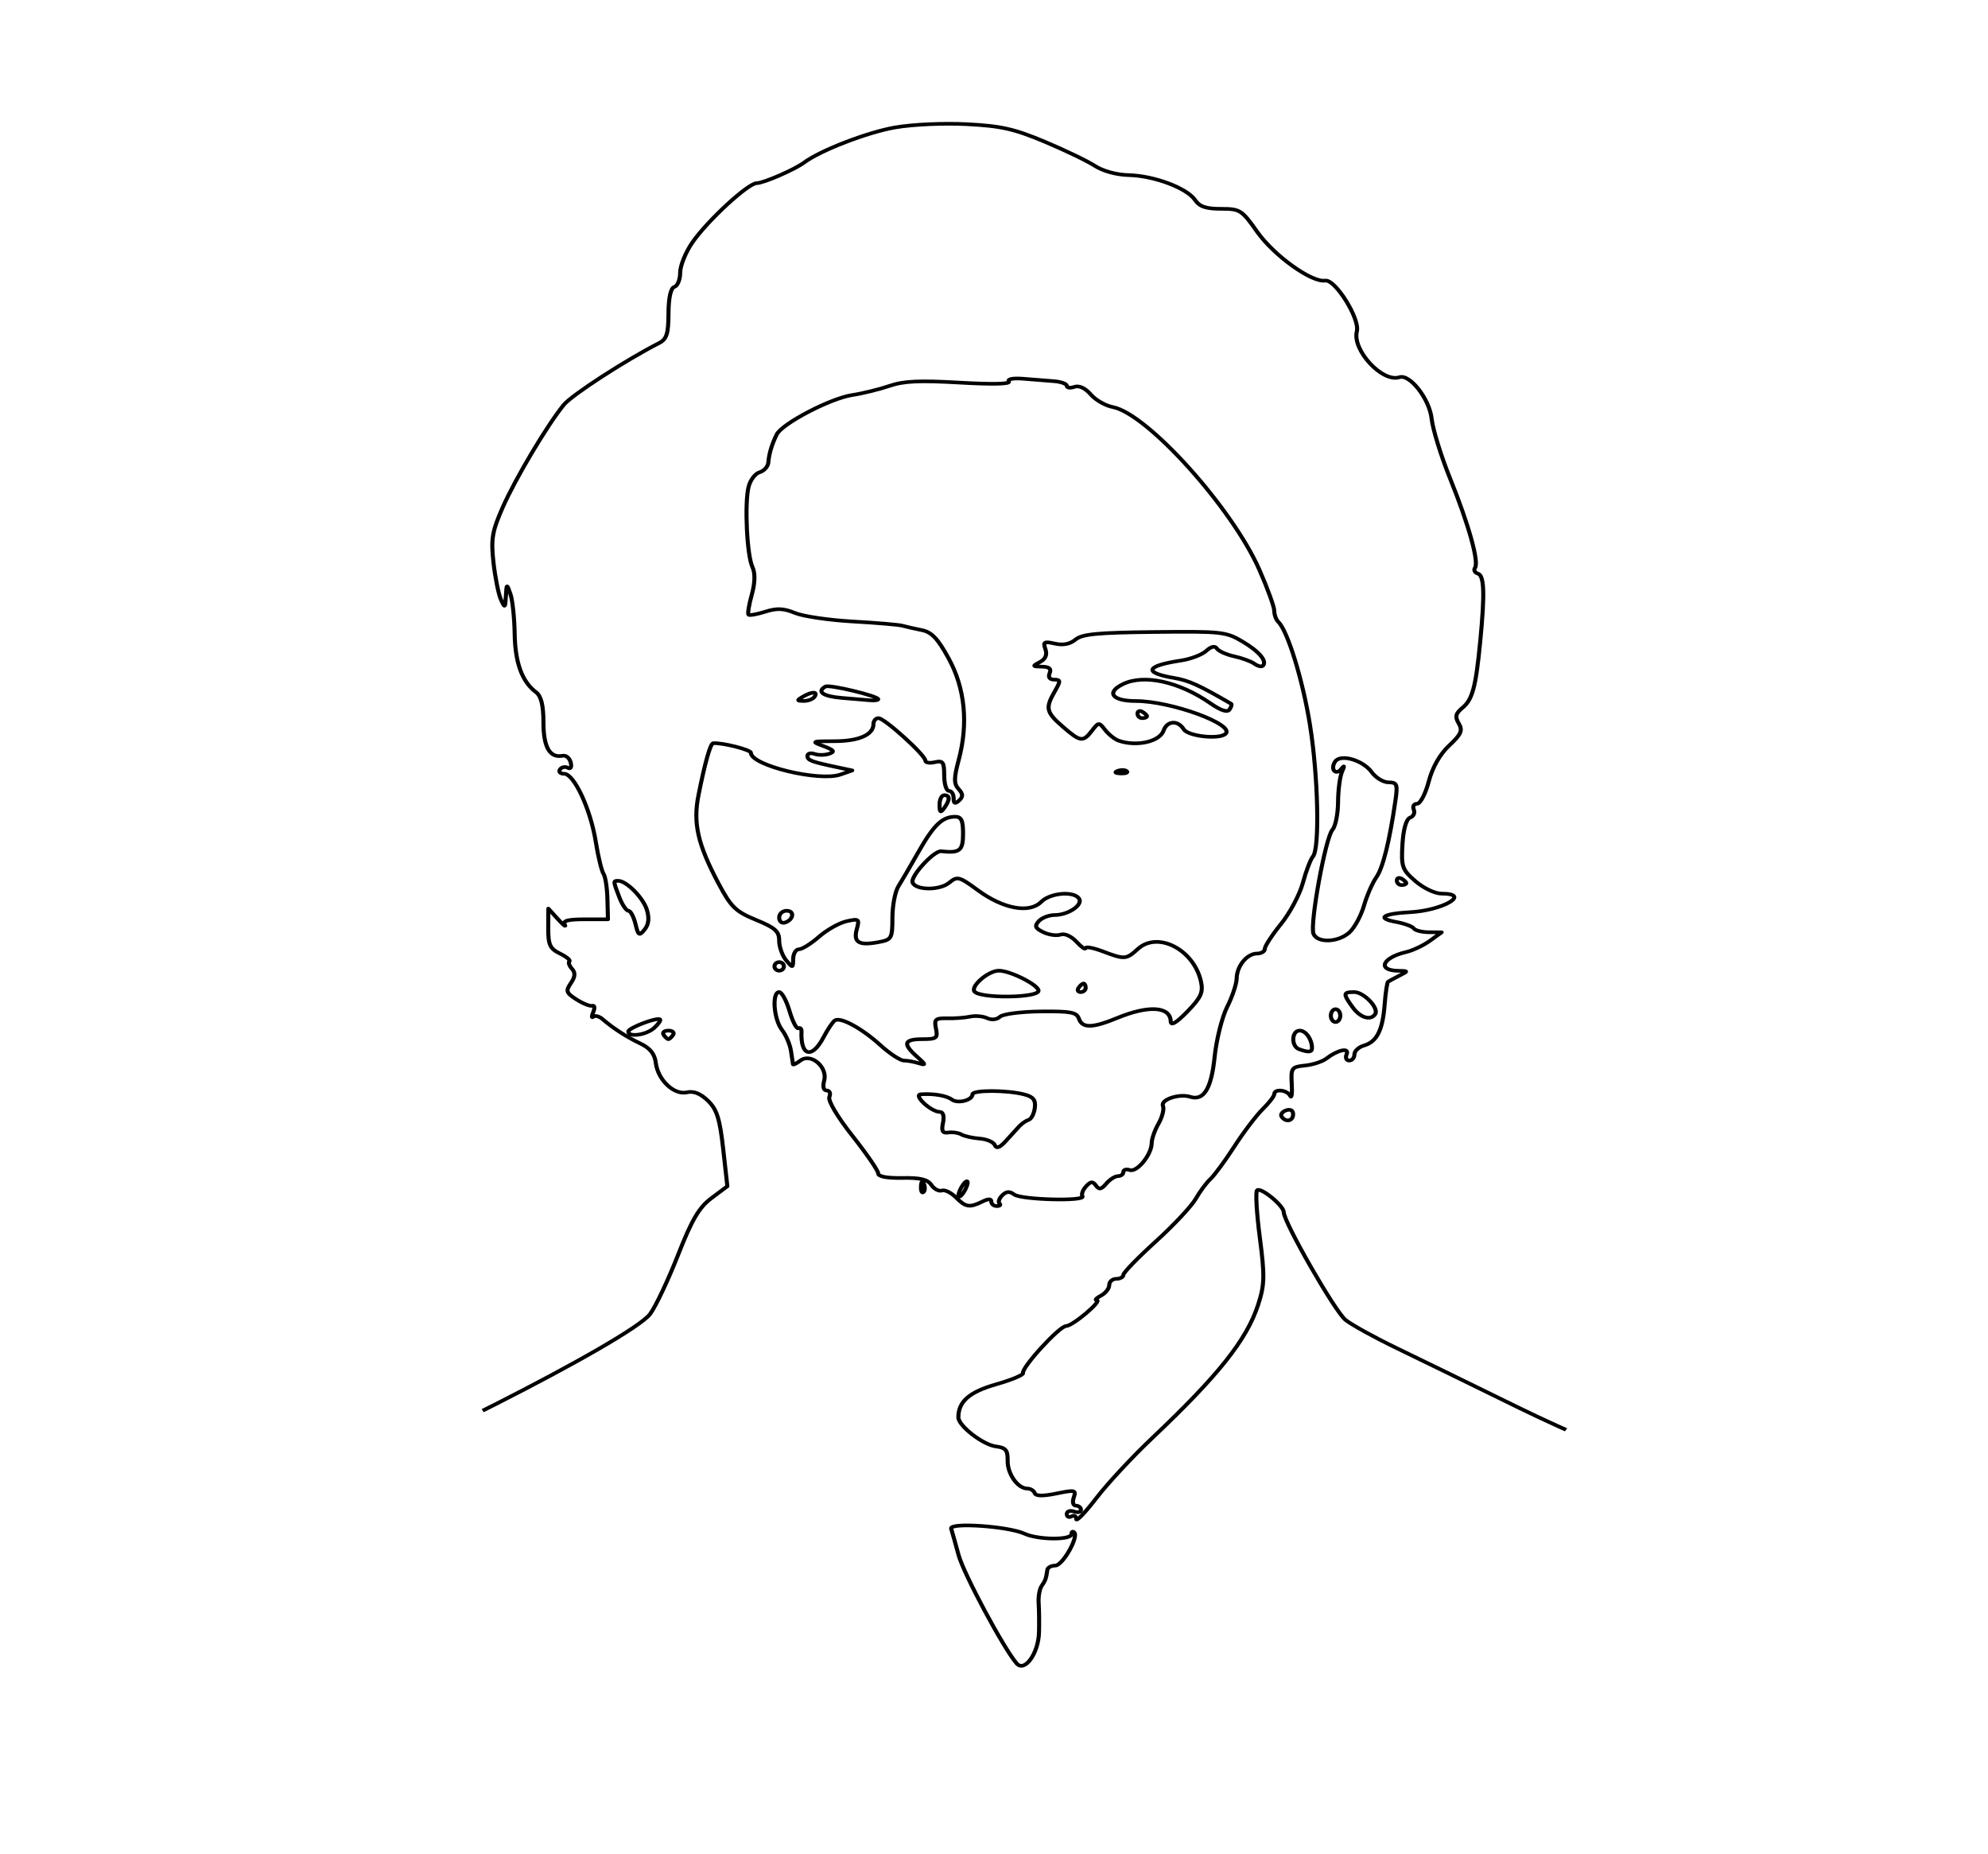
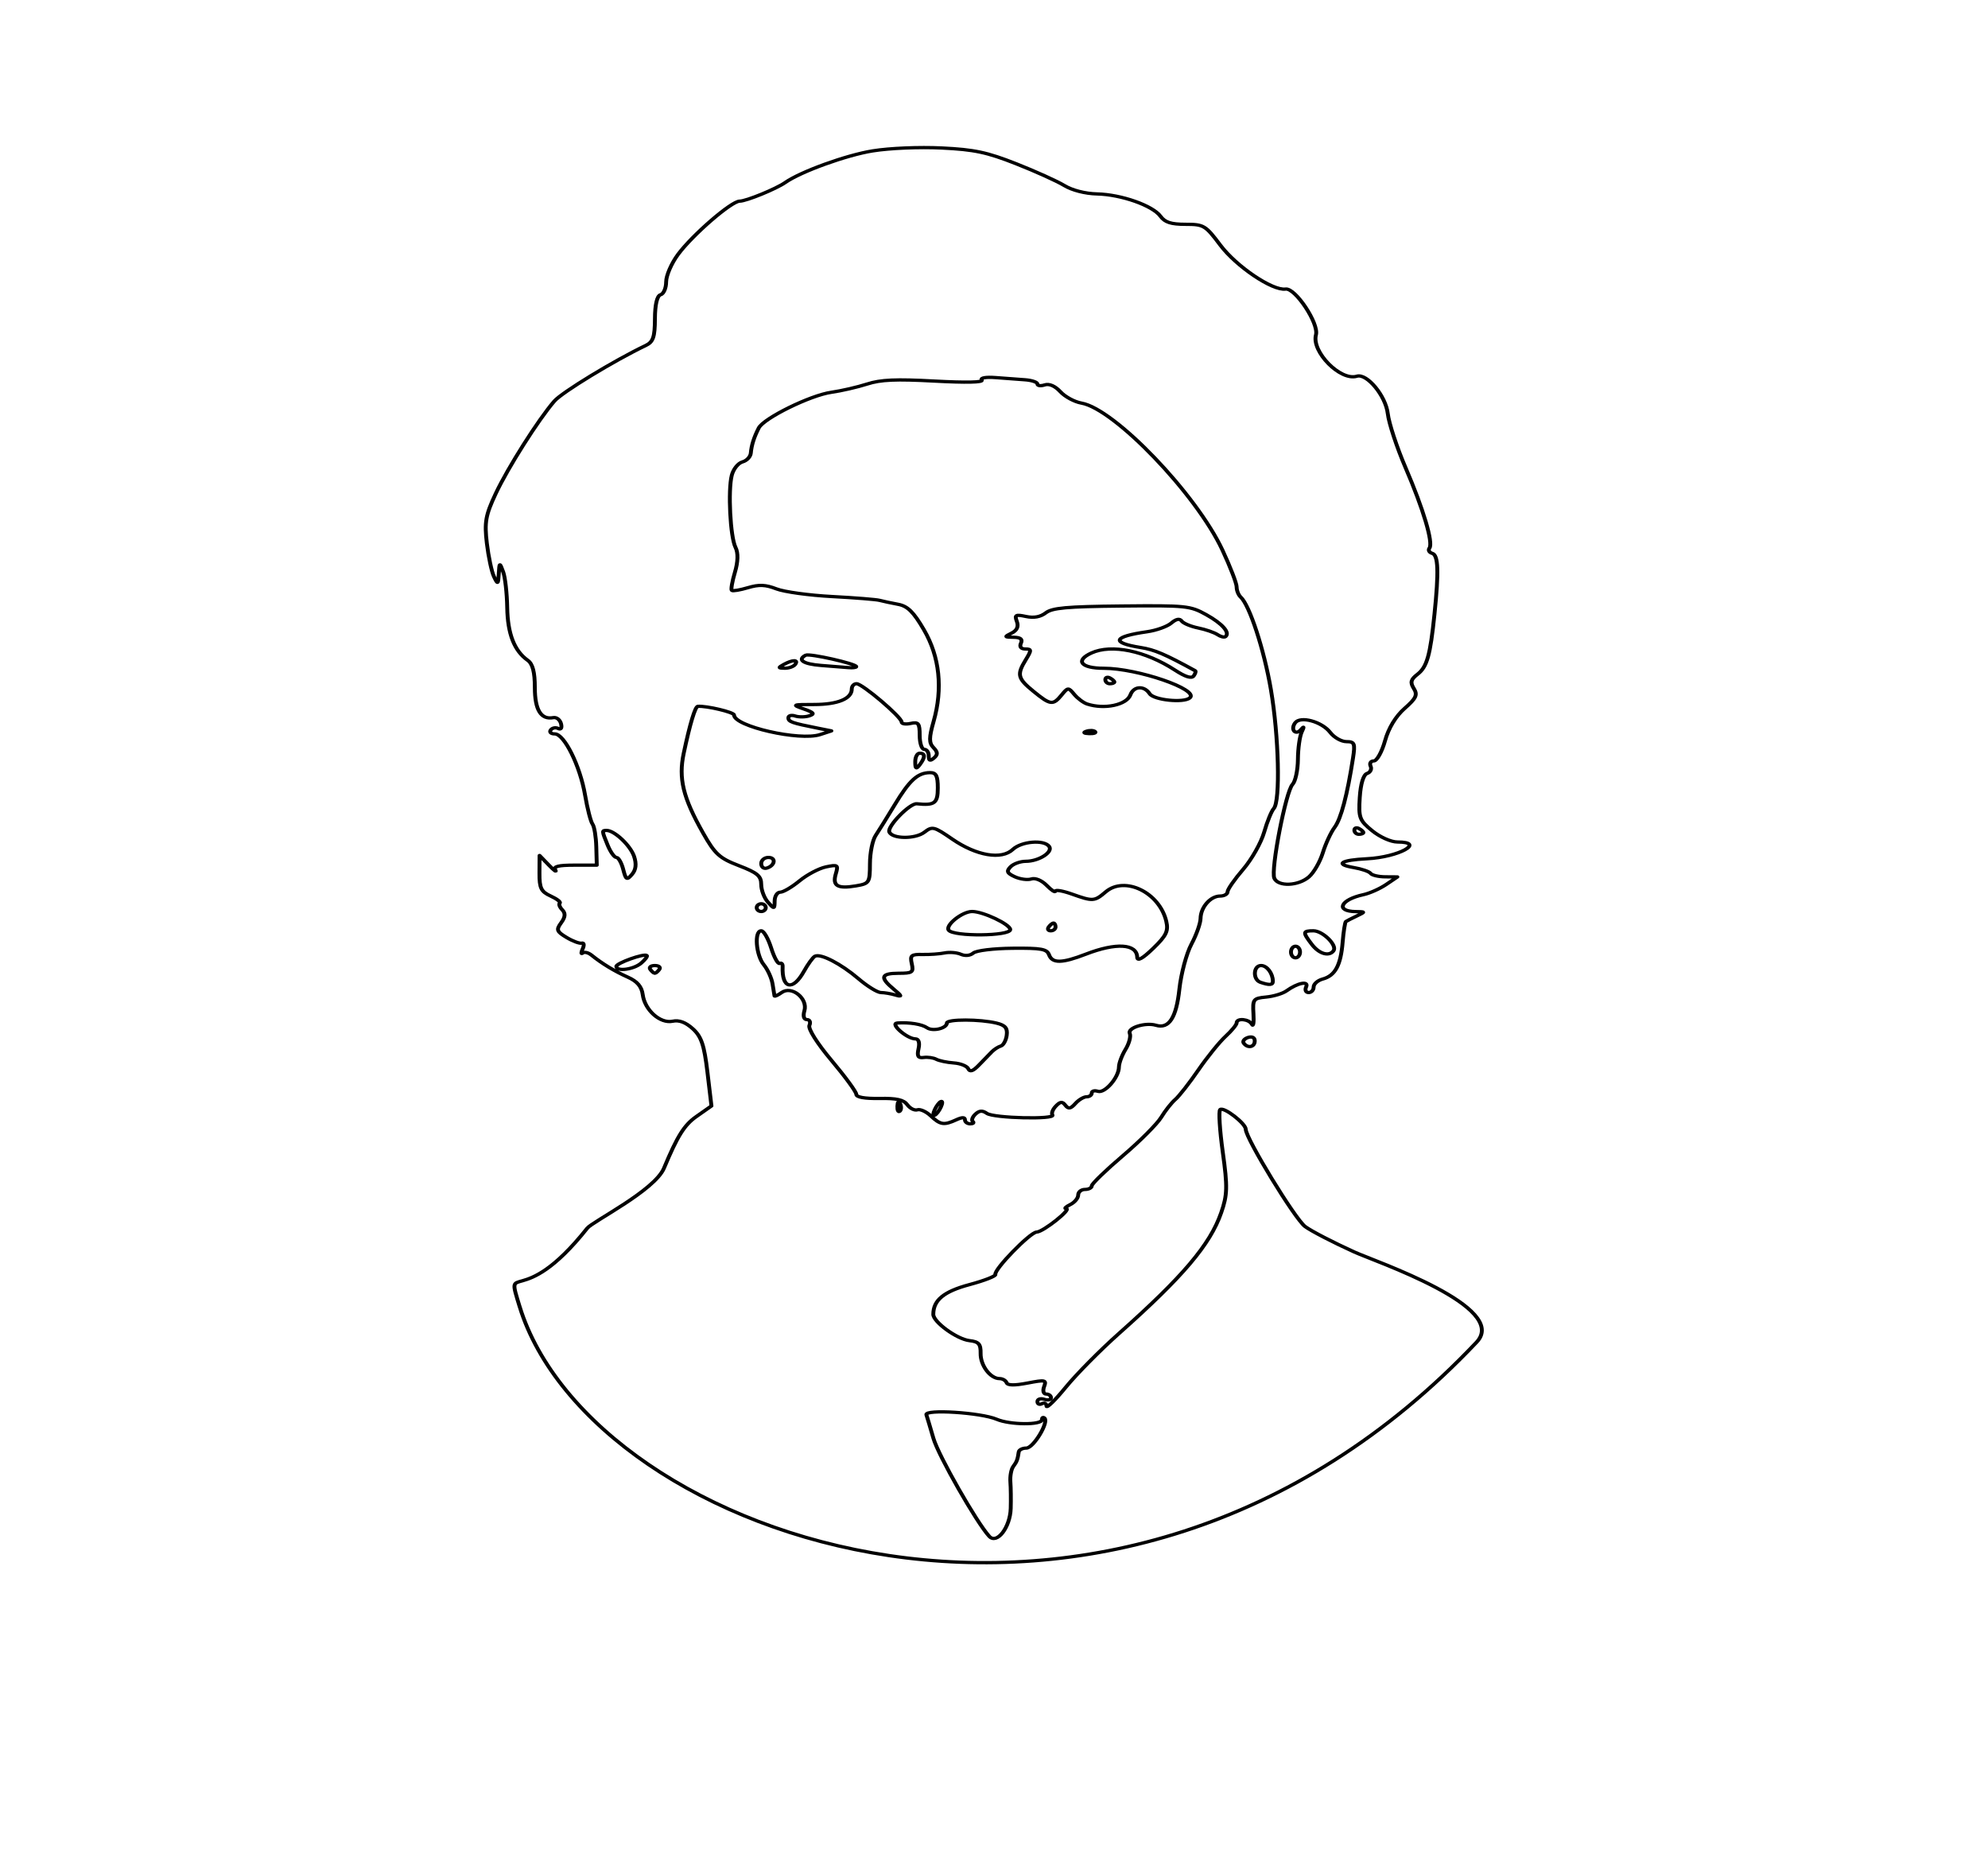
<svg xmlns="http://www.w3.org/2000/svg" version="1.1" id="svg1" width="517" height="482" viewBox="0 0 517 482">
  <defs id="defs1">
    <clipPath clipPathUnits="userSpaceOnUse" id="clipPath35">
      <path id="path35" style="stroke-width:0.1;stroke-linecap:square;paint-order:markers fill stroke;stop-color:#000000" d="m -880.828,-187.298 h 1640.84 v 73.282 h -1640.84 z" />
    </clipPath>
    <clipPath clipPathUnits="userSpaceOnUse" id="clipPath52">
      <path id="path52" style="stroke-width:0.1;stroke-linecap:square;paint-order:markers fill stroke;stop-color:#000000" d="m -880.828,-187.298 h 1640.84 v 73.282 h -1640.84 z" />
    </clipPath>
    <clipPath clipPathUnits="userSpaceOnUse" id="clipPath24">
      <rect style="fill:none;stroke:#000000;stroke-width:1;stroke-linecap:butt;stroke-linejoin:bevel;paint-order:stroke markers fill;stop-color:#000000" id="rect24" width="45" height="77.937" x="251.534" y="222.735" />
    </clipPath>
    <linearGradient id="swatch9">
      <stop style="stop-color:#000000;stop-opacity:1;" offset="0" id="stop9" />
    </linearGradient>
    <clipPath clipPathUnits="userSpaceOnUse" id="clipPath4">
      <ellipse style="fill:#000000" id="ellipse4" cx="271.173" cy="209.279" rx="151.254" ry="202.316" />
    </clipPath>
  </defs>
  <g id="g1">
-     <path style="mix-blend-mode:multiply;fill:none;stroke-width:0.878;stroke-dasharray:none;paint-order:stroke fill markers;fill-opacity:1;stroke:#000000;stroke-opacity:1;stroke-dashoffset:0;stroke-linejoin:round;stroke-linecap:round" d="m 31.584,465.624 c 0,-3.481 5.436,-26.012 8.855,-36.7 6.321,-19.762 14.314,-34.477 25.482,-46.915 8.385,-9.338 25.888,-19.924 43.818,-26.501 19.587,-7.185 74.781,-38.182 78.894,-44.308 1.198,-1.784 3.912,-8.14 6.032,-14.124 3.04,-8.584 4.577,-11.481 7.282,-13.724 l 3.429,-2.843 -0.906,-8.992 c -0.73,-7.243 -1.372,-9.491 -3.3,-11.556 -1.623,-1.738 -3.092,-2.387 -4.562,-2.016 -2.794,0.706 -6.293,-2.972 -6.749,-7.092 -0.237,-2.141 -1.231,-3.523 -3.328,-4.628 -3.015,-1.588 -5.857,-3.62 -8.246,-5.897 -0.714,-0.68 -1.607,-0.926 -1.984,-0.546 -0.378,0.38 -0.376,-0.124 0.004,-1.119 0.38,-0.996 0.289,-1.679 -0.202,-1.519 -0.491,0.16 -2.035,-0.519 -3.432,-1.51 -2.241,-1.588 -2.385,-2.052 -1.219,-3.929 0.933,-1.503 1.006,-2.51 0.249,-3.428 -0.59,-0.715 -0.847,-1.526 -0.571,-1.803 0.275,-0.277 -0.649,-1.123 -2.053,-1.879 -2.16,-1.163 -2.551,-2.102 -2.531,-6.086 l 0.023,-4.711 2.11,2.571 c 1.161,1.414 1.813,1.993 1.45,1.286 -0.485,-0.944 0.671,-1.286 4.349,-1.286 h 5.009 l -0.113,-4.885 c -0.062,-2.687 -0.444,-5.41 -0.847,-6.052 -0.404,-0.642 -1.161,-4.113 -1.682,-7.713 -1.134,-7.829 -4.698,-16.316 -6.852,-16.316 -0.85,0 -1.257,-0.47 -0.904,-1.045 0.353,-0.575 1.115,-0.751 1.692,-0.392 0.618,0.384 0.879,-0.137 0.635,-1.269 -0.228,-1.057 -1.011,-1.79 -1.739,-1.628 -2.786,0.617 -4.176,-2.049 -4.176,-8.006 0,-4.117 -0.487,-6.325 -1.601,-7.255 -3.04,-2.538 -4.533,-7.059 -4.635,-14.033 -0.056,-3.846 -0.47,-8.15 -0.92,-9.564 -0.807,-2.535 -0.821,-2.528 -0.985,0.514 -0.157,2.915 -0.218,2.957 -1.097,0.754 -0.512,-1.282 -1.23,-5.267 -1.595,-8.856 -0.57,-5.6 -0.286,-7.478 2.004,-13.235 2.749,-6.912 9.636,-19.731 13.235,-24.634 1.721,-2.345 13.482,-10.792 20.642,-14.827 1.671,-0.941 2.047,-2.237 2.066,-7.121 0.015,-3.783 0.483,-6.124 1.278,-6.391 0.689,-0.231 1.254,-1.78 1.254,-3.441 0,-1.661 1.203,-4.937 2.674,-7.281 3.296,-5.253 12.076,-14.209 13.929,-14.209 1.461,0 8.24,-3.271 10.279,-4.96 3.514,-2.911 13.797,-7.302 19.744,-8.431 3.865,-0.734 10.523,-1.063 15.598,-0.772 7.357,0.422 10.193,1.13 16.774,4.189 4.356,2.025 9.253,4.636 10.882,5.803 1.788,1.281 4.72,2.171 7.399,2.245 5.478,0.152 12.556,3.093 14.333,5.954 1.007,1.622 2.38,2.142 5.653,2.142 4.109,0 4.496,0.273 7.828,5.513 3.634,5.716 11.828,12.233 14.757,11.738 2.18,-0.368 7.549,9.168 6.86,12.185 -1.033,4.521 5.541,12.372 9.235,11.029 2.269,-0.825 6.52,5.246 6.979,9.969 0.248,2.545 2.051,9.014 4.006,14.377 4.037,11.069 6.287,20.005 5.4,21.449 -0.331,0.539 -0.05,1.165 0.626,1.392 1.373,0.46 1.509,4.77 0.511,16.218 -0.96,11.017 -1.687,14.044 -3.845,16.008 -1.504,1.369 -1.676,2.163 -0.821,3.771 0.898,1.688 0.541,2.601 -2.079,5.32 -2.008,2.085 -3.623,5.234 -4.425,8.631 -0.695,2.942 -1.83,5.349 -2.522,5.349 -0.693,0 -1.017,0.634 -0.722,1.41 0.296,0.775 -0.064,1.642 -0.799,1.926 -0.827,0.319 -1.458,2.753 -1.655,6.388 -0.293,5.403 -0.07,6.112 2.802,8.872 1.751,1.683 4.246,3 5.686,3 6.524,0 0.302,4.047 -6.864,4.464 -5.923,0.345 -7.349,1.467 -2.98,2.346 1.788,0.36 3.499,1.057 3.801,1.55 0.303,0.493 1.788,0.906 3.301,0.918 l 2.751,0.023 -2.556,2.037 c -1.406,1.12 -3.706,2.331 -5.111,2.69 -5.221,1.334 -6.414,4.449 -1.729,4.514 2.19,0.031 2.194,0.057 0.195,1.18 -1.124,0.632 -2.215,1.29 -2.422,1.463 -0.208,0.173 -0.541,2.658 -0.741,5.524 -0.428,6.143 -1.696,8.903 -4.502,9.799 -1.125,0.359 -2.046,1.316 -2.046,2.126 0,0.81 -0.509,1.473 -1.132,1.473 -0.622,0 -0.876,-0.671 -0.563,-1.49 0.652,-1.71 -1.897,-1.109 -4.439,1.046 -0.843,0.715 -2.913,1.455 -4.6,1.643 -2.882,0.322 -3.054,0.591 -2.853,4.457 0.118,2.263 -0.036,3.535 -0.341,2.828 -0.621,-1.44 -3.451,-1.774 -3.451,-0.407 0,0.483 -1.128,2.103 -2.506,3.599 -1.379,1.496 -4.15,5.542 -6.159,8.991 -2.009,3.449 -4.342,6.964 -5.184,7.811 -0.842,0.847 -2.272,2.982 -3.178,4.744 -0.906,1.762 -4.805,6.375 -8.665,10.25 -3.86,3.876 -7.019,7.481 -7.019,8.012 0,0.531 -0.69,0.965 -1.533,0.965 -0.843,0 -1.533,0.671 -1.533,1.492 0,0.82 -0.805,1.963 -1.789,2.54 -0.984,0.577 -1.409,1.062 -0.944,1.08 1.378,0.051 -5.164,6.198 -6.645,6.243 -1.462,0.044 -9.678,10.013 -9.315,11.302 0.121,0.428 -2.501,1.638 -5.825,2.688 -5.822,1.839 -8.195,4.137 -8.195,7.936 0,2.039 5.349,6.617 8.178,6.998 2.09,0.282 2.547,0.902 2.507,3.404 -0.051,3.199 2.189,6.71 4.28,6.71 0.672,0 1.383,0.489 1.581,1.087 0.247,0.744 1.736,0.776 4.722,0.101 4.039,-0.913 4.316,-0.841 3.745,0.97 -0.343,1.088 -0.133,1.956 0.474,1.956 0.6,0 1.091,0.448 1.091,0.996 0,0.548 -0.69,0.73 -1.533,0.404 -0.843,-0.326 -1.533,-0.052 -1.533,0.607 0,0.66 0.46,0.913 1.022,0.564 0.562,-0.35 1.022,-0.063 1.022,0.636 0,0.7 1.96,-1.561 4.355,-5.023 2.395,-3.462 7.8,-9.908 12.011,-14.323 14.456,-15.158 20.569,-23.671 23.064,-32.122 1.414,-4.791 1.463,-6.912 0.371,-16.182 -0.691,-5.868 -0.957,-10.97 -0.591,-11.339 0.807,-0.812 5.766,3.701 5.779,5.259 0.021,2.437 11.11,23.873 13.392,25.889 1.344,1.187 6.353,4.246 11.132,6.799 4.779,2.553 16.743,9.025 26.587,14.383 9.844,5.357 25.714,12.909 35.268,16.78 18.965,7.686 24.94,10.697 35.771,18.024 19.255,13.027 31.323,33.534 39.896,67.792 2.03,8.113 5.575,27.213 5.59,30.125 0.002,0.424 -103.959,0.771 -231.025,0.771 -212.843,-4e-5 -231.029,-0.132 -231.029,-1.676 z m 241.36,-77.882 c 0.06,-2.341 0.026,-5.519 -0.075,-7.062 -0.101,-1.543 0.189,-3.394 0.643,-4.114 0.812,-1.287 0.986,-1.831 1.24,-3.88 0.07,-0.566 0.841,-1.028 1.713,-1.028 1.602,0 5.154,-6.932 4.097,-7.996 -0.314,-0.316 -0.571,-0.126 -0.571,0.422 0,1.48 -7.233,1.411 -10.201,-0.097 -3.513,-1.786 -16.331,-2.756 -15.887,-1.203 0.182,0.638 0.901,3.475 1.596,6.303 1.12,4.555 9.732,22.385 12.592,26.073 1.726,2.225 4.723,-2.358 4.852,-7.418 z M 260.636,284.208 c 1.363,-0.734 1.977,-0.734 1.977,0 0,0.586 0.537,1.065 1.193,1.065 0.656,0 0.914,-0.281 0.573,-0.624 -0.341,-0.343 -0.073,-1.222 0.596,-1.954 0.897,-0.981 1.578,-1.032 2.592,-0.197 1.557,1.282 15.569,1.676 14.795,0.416 -0.276,-0.449 0.073,-1.512 0.774,-2.363 1.025,-1.242 1.448,-1.284 2.152,-0.212 0.69,1.051 1.167,0.952 2.247,-0.466 0.754,-0.99 1.895,-1.8 2.536,-1.8 0.641,0 1.165,-0.448 1.165,-0.996 0,-0.548 0.622,-0.756 1.382,-0.463 1.574,0.608 4.748,-3.713 4.758,-6.475 0.003,-1.01 0.674,-3.123 1.489,-4.696 0.816,-1.573 1.245,-3.483 0.955,-4.244 -0.57,-1.496 3.551,-3.018 5.902,-2.18 2.936,1.046 4.598,-1.957 5.297,-9.575 0.381,-4.151 1.606,-9.563 2.722,-12.027 1.116,-2.464 2.044,-5.547 2.062,-6.851 0.041,-2.999 2.243,-5.97 4.425,-5.97 0.922,0 1.676,-0.516 1.676,-1.148 0,-0.631 1.58,-3.312 3.51,-5.958 1.931,-2.646 4.067,-7.104 4.748,-9.908 0.681,-2.803 1.661,-5.643 2.178,-6.311 1.495,-1.929 1.133,-19.352 -0.658,-31.695 -1.551,-10.688 -4.817,-22.473 -6.824,-24.63 -0.5,-0.537 -0.909,-1.753 -0.909,-2.702 0,-0.949 -1.444,-5.368 -3.208,-9.821 -5.91,-14.916 -24.356,-37.596 -31.835,-39.144 -1.563,-0.324 -3.702,-1.688 -4.753,-3.032 -1.201,-1.537 -2.518,-2.209 -3.547,-1.812 -0.9,0.347 -1.637,0.235 -1.638,-0.25 -0.001,-0.485 -1.266,-0.988 -2.811,-1.119 -1.545,-0.131 -4.508,-0.392 -6.585,-0.579 -2.246,-0.203 -3.529,0.061 -3.166,0.651 0.388,0.632 -3.489,0.732 -10.655,0.276 -8.779,-0.559 -12.141,-0.385 -15.235,0.79 -2.183,0.829 -5.81,1.816 -8.059,2.193 -4.751,0.796 -15.279,6.903 -16.405,9.515 -1.075,2.495 -1.631,4.57 -1.788,6.675 -0.074,0.99 -0.924,2.052 -1.889,2.361 -0.965,0.308 -2.047,1.902 -2.405,3.542 -0.887,4.061 -0.343,16.461 0.843,19.236 0.624,1.459 0.573,3.811 -0.144,6.651 -0.61,2.417 -0.926,4.578 -0.702,4.803 0.224,0.225 1.866,-0.102 3.649,-0.728 2.526,-0.886 3.948,-0.815 6.441,0.322 1.76,0.803 7.408,1.72 12.551,2.038 5.143,0.319 9.974,0.776 10.734,1.016 0.76,0.24 2.637,0.713 4.172,1.051 2.154,0.474 3.486,2.027 5.844,6.808 3.538,7.173 4.293,15.644 2.175,24.395 -1.057,4.367 -1.061,5.725 -0.021,6.985 0.978,1.185 1.003,1.853 0.107,2.755 -0.896,0.902 -1.183,0.766 -1.183,-0.558 0,-0.962 -0.46,-1.748 -1.022,-1.748 -0.562,0 -1.022,-1.674 -1.022,-3.719 0,-3.213 -0.278,-3.646 -2.045,-3.181 -1.124,0.296 -2.045,0.121 -2.045,-0.388 0,-1.31 -8.857,-10.194 -10.163,-10.194 -0.595,0 -1.082,0.638 -1.082,1.417 0,2.58 -3.17,4.121 -8.479,4.121 -4.95,0 -5.08,0.066 -2.35,1.189 2.266,0.932 2.533,1.326 1.237,1.827 -0.909,0.351 -2.343,0.372 -3.187,0.046 -0.843,-0.326 -1.533,-0.111 -1.533,0.477 0,1.063 0.78,1.388 6.645,2.766 l 3.067,0.721 -2.556,0.988 c -4.616,1.785 -19.423,-2.202 -19.423,-5.23 0,-0.724 -6.204,-2.466 -8.178,-2.296 -0.602,0.052 -1.768,4.623 -3.182,12.487 -1.21,6.723 -0.168,11.803 4.355,21.237 2.713,5.658 3.697,6.717 8.113,8.725 4.17,1.896 5.026,2.746 5.026,4.99 0,1.488 0.675,3.604 1.501,4.702 1.463,1.946 1.502,1.938 1.533,-0.318 0.018,-1.273 0.586,-2.314 1.262,-2.314 0.676,0 2.631,-1.356 4.345,-3.014 1.713,-1.658 4.403,-3.333 5.977,-3.724 2.661,-0.66 2.817,-0.529 2.217,1.873 -0.793,3.177 0.402,4.019 4.528,3.189 3.05,-0.614 3.172,-0.841 3.187,-5.909 0.008,-2.899 0.583,-6.275 1.278,-7.502 0.695,-1.228 2.643,-4.93 4.33,-8.227 3.332,-6.515 5.16,-8.483 7.922,-8.534 1.411,-0.026 1.789,0.836 1.789,4.081 0,4.084 -0.702,4.706 -4.748,4.215 -1.55,-0.188 -6.686,6.006 -6.205,7.484 0.622,1.91 5.861,1.971 7.924,0.093 1.8,-1.639 2.137,-1.541 6.299,1.837 5.481,4.449 11.117,5.582 13.668,2.746 1.955,-2.173 7.052,-2.666 8.203,-0.793 0.924,1.505 -2.346,3.958 -5.277,3.958 -1.229,0 -2.781,0.662 -3.449,1.471 -0.972,1.178 -0.778,1.705 0.977,2.65 1.205,0.649 2.885,0.911 3.734,0.584 0.898,-0.346 2.347,0.373 3.464,1.721 1.056,1.274 1.936,1.963 1.955,1.531 0.019,-0.432 1.7,-0.085 3.737,0.771 4.753,1.998 5.084,1.972 7.624,-0.583 4.311,-4.337 12.14,0.152 13.675,7.841 0.517,2.593 0.012,3.828 -2.946,7.199 -2.403,2.738 -3.584,3.516 -3.613,2.379 -0.091,-3.616 -4.763,-3.95 -11.594,-0.831 -5.387,2.46 -7.575,2.507 -8.311,0.176 -0.49,-1.552 -1.746,-1.817 -8.252,-1.743 -4.296,0.049 -8.191,0.607 -8.848,1.268 -0.701,0.705 -1.832,0.839 -2.806,0.334 -0.898,-0.466 -2.552,-0.628 -3.677,-0.36 -1.124,0.268 -3.36,0.454 -4.969,0.413 -2.571,-0.065 -2.866,0.233 -2.442,2.465 0.435,2.292 0.148,2.539 -2.954,2.539 -4.018,0 -4.318,1.115 -1.136,4.225 1.889,1.847 1.965,2.13 0.428,1.583 -1.03,-0.366 -2.51,-0.666 -3.288,-0.666 -0.779,0 -3.066,-1.66 -5.083,-3.689 -3.986,-4.01 -8.555,-6.787 -9.845,-5.984 -0.447,0.278 -1.567,2.105 -2.49,4.061 -2.494,5.287 -4.999,4.597 -4.787,-1.318 0.025,-0.701 -0.274,-1.075 -0.665,-0.832 -0.391,0.243 -1.257,-1.613 -1.925,-4.125 -0.668,-2.512 -1.676,-4.567 -2.24,-4.567 -1.614,0 -1.198,6.494 0.579,9.047 0.883,1.268 1.771,3.569 1.974,5.114 0.203,1.544 0.401,2.981 0.439,3.191 0.039,0.211 0.769,-0.2 1.623,-0.913 2.265,-1.891 5.945,1.592 5.131,4.856 -0.353,1.414 -0.127,2.359 0.563,2.359 0.633,0 0.888,0.689 0.567,1.531 -0.342,0.897 1.728,4.774 5.002,9.364 3.072,4.308 5.586,8.368 5.586,9.023 0,0.759 1.886,1.153 5.207,1.088 3.913,-0.077 5.482,0.341 6.316,1.684 0.61,0.983 1.631,1.585 2.269,1.339 0.638,-0.246 2.007,0.494 3.043,1.645 2.141,2.38 2.944,2.524 5.722,1.028 z m -5.147,-1.506 c 0,-0.566 0.446,-1.723 0.991,-2.571 0.545,-0.848 0.991,-1.08 0.991,-0.514 0,0.566 -0.446,1.723 -0.991,2.571 -0.545,0.848 -0.991,1.08 -0.991,0.514 z m 7.875,-12.085 c -0.279,-0.731 -1.753,-1.433 -3.276,-1.56 -1.523,-0.127 -3.302,-0.568 -3.955,-0.98 -0.653,-0.412 -1.931,-0.627 -2.842,-0.476 -1.263,0.209 -1.538,-0.346 -1.159,-2.34 0.301,-1.582 0.029,-2.613 -0.688,-2.613 -1.907,0 -5.871,-4.09 -4.103,-4.232 2.727,-0.22 5.552,0.313 6.708,1.265 1.286,1.059 4.474,0.163 4.474,-1.257 0,-1.071 7.525,-1.052 11.245,0.029 1.949,0.566 2.488,1.336 2.27,3.24 -0.157,1.373 -0.758,2.66 -1.335,2.859 -0.577,0.199 -1.492,0.893 -2.033,1.543 -0.541,0.649 -1.843,2.231 -2.892,3.516 -1.343,1.644 -2.058,1.942 -2.415,1.006 z m -46.751,-54.675 c 0,-0.896 0.728,-1.628 1.619,-1.628 1.805,0 1.491,2.214 -0.405,2.85 -0.668,0.224 -1.214,-0.326 -1.214,-1.221 z m 34.772,-27.081 c -0.008,-1.273 0.444,-2.314 1.007,-2.314 1.281,0 1.281,1.091 0,3.085 -0.801,1.247 -0.994,1.1 -1.007,-0.771 z m 38.638,-8.158 c 0.738,-0.297 1.62,-0.261 1.959,0.081 0.34,0.342 -0.264,0.585 -1.342,0.54 -1.191,-0.049 -1.433,-0.293 -0.618,-0.621 z m 0.192,-7.254 c -0.843,-0.328 -2.157,-1.481 -2.92,-2.563 -1.358,-1.926 -1.417,-1.923 -2.869,0.163 -1.943,2.791 -2.51,2.705 -6.326,-0.965 -3.622,-3.482 -3.822,-4.459 -1.739,-8.475 1.298,-2.502 1.284,-2.828 -0.116,-2.828 -0.986,0 -1.361,-0.581 -0.994,-1.543 0.412,-1.081 -0.09,-1.552 -1.68,-1.574 -2.068,-0.029 -2.106,-0.126 -0.434,-1.105 1.222,-0.715 1.621,-1.748 1.196,-3.094 -0.554,-1.755 -0.285,-1.932 2.041,-1.344 1.792,0.452 3.275,0.133 4.481,-0.965 1.46,-1.329 4.71,-1.675 17.113,-1.822 14.592,-0.173 15.488,-0.065 19.09,2.29 3.649,2.386 5.446,4.783 4.385,5.85 -0.281,0.282 -1.097,0.049 -1.813,-0.52 -0.716,-0.568 -2.678,-1.365 -4.359,-1.771 -1.681,-0.406 -3.364,-1.239 -3.741,-1.851 -0.458,-0.745 -1.233,-0.562 -2.343,0.555 -0.912,0.918 -3.369,1.955 -5.46,2.304 -7.663,1.28 -8.236,2.921 -1.465,4.194 3.156,0.593 5.453,1.747 12.334,6.196 0.197,0.127 0.041,0.748 -0.348,1.38 -0.472,0.768 -1.86,0.262 -4.192,-1.527 -6.752,-5.181 -14.357,-7.029 -18.886,-4.59 -3.765,2.027 -2.37,4.077 2.773,4.077 7.644,0 21.634,5.68 19.436,7.891 -1.392,1.401 -8.126,0.576 -9.064,-1.11 -1.242,-2.233 -3.605,-2.067 -4.353,0.306 -0.849,2.69 -5.866,3.945 -9.746,2.438 z m 6.134,-5.866 c 0,-0.249 -0.46,-0.74 -1.022,-1.089 -0.562,-0.35 -1.022,-0.145 -1.022,0.454 0,0.599 0.46,1.089 1.022,1.089 0.562,0 1.022,-0.204 1.022,-0.454 z m -48.37,112.357 c -0.326,-0.82 -0.569,-0.577 -0.618,0.621 -0.044,1.084 0.197,1.692 0.537,1.35 0.34,-0.342 0.376,-1.229 0.081,-1.971 z m 84.149,-32.632 c 0,-2.11 -1.326,-4.198 -2.665,-4.198 -1.769,0 -1.892,3.752 -0.146,4.461 2.031,0.824 2.811,0.751 2.811,-0.263 z m -138.515,-3.169 c 0.347,-0.566 -0.113,-1.028 -1.022,-1.028 -0.91,0 -1.37,0.463 -1.022,1.028 0.347,0.566 0.807,1.028 1.022,1.028 0.215,0 0.675,-0.463 1.022,-1.028 z m -4.113,-1.665 c 0.91,-0.916 1.488,-1.833 1.283,-2.039 -0.61,-0.614 -6.881,2.03 -6.881,2.901 0,1.444 3.904,0.843 5.598,-0.862 z m 148.762,-2.963 c 0,-0.848 -0.46,-1.543 -1.022,-1.543 -0.562,0 -1.022,0.694 -1.022,1.543 0,0.848 0.46,1.543 1.022,1.543 0.562,0 1.022,-0.694 1.022,-1.543 z m 7.564,-0.347 c 0.884,-1.439 -2.437,-5.31 -4.555,-5.31 -2.413,0 -2.449,0.391 -0.336,3.636 1.649,2.532 3.892,3.3 4.891,1.674 z m -72.988,-5.633 c 0,-1.388 -6.131,-4.818 -8.611,-4.818 -2.216,0 -6.104,3.655 -5.292,4.975 1.076,1.751 13.903,1.606 13.903,-0.157 z m 10.223,-0.705 c 0,-0.566 -0.203,-1.028 -0.451,-1.028 -0.248,0 -0.735,0.463 -1.083,1.028 -0.347,0.566 -0.145,1.028 0.451,1.028 0.595,0 1.083,-0.463 1.083,-1.028 z m -65.424,-5.142 c 0,-0.566 -0.46,-1.028 -1.022,-1.028 -0.562,0 -1.022,0.463 -1.022,1.028 0,0.566 0.46,1.028 1.022,1.028 0.562,0 1.022,-0.463 1.022,-1.028 z m 122.616,-8.173 c 1.095,-1.101 2.512,-3.994 3.15,-6.428 0.638,-2.434 1.841,-5.494 2.673,-6.8 1.43,-2.243 2.855,-8.586 4.147,-18.45 0.509,-3.886 0.344,-4.371 -1.488,-4.371 -1.133,0 -2.776,-1.1 -3.652,-2.445 -1.891,-2.904 -6.756,-4.467 -7.934,-2.549 -1.118,1.82 0.129,3.463 1.338,1.761 0.689,-0.971 0.738,-0.769 0.16,0.662 -0.457,1.131 -0.845,4.413 -0.863,7.292 -0.018,2.88 -0.568,5.888 -1.222,6.685 -1.506,1.835 -4.946,22.789 -4.104,24.996 0.868,2.276 5.385,2.071 7.795,-0.354 z m -152.346,-5.491 c -0.824,-2.889 -4.433,-6.904 -6.206,-6.904 -1.096,0 -1.092,0.07 0.256,3.96 0.617,1.781 1.501,3.239 1.963,3.239 0.463,0 1.151,1.418 1.529,3.15 0.624,2.858 0.809,2.983 1.999,1.347 0.887,-1.221 1.035,-2.769 0.459,-4.792 z m 164.666,-6.33 c 0,-0.249 -0.46,-0.74 -1.022,-1.089 -0.562,-0.35 -1.022,-0.145 -1.022,0.454 0,0.599 0.46,1.089 1.022,1.089 0.562,0 1.022,-0.204 1.022,-0.454 z m -128.293,-44.796 c 0.8,-1.302 -0.554,-1.302 -2.556,0 -1.321,0.859 -1.294,0.999 0.195,1.013 0.951,0.008 2.013,-0.447 2.36,-1.013 z m 13.8,0.592 c 0,-0.769 -10.568,-3.583 -11.434,-3.045 -1.979,1.231 -0.522,2.363 3.511,2.729 2.39,0.217 5.15,0.475 6.134,0.573 0.984,0.099 1.789,-0.017 1.789,-0.257 z m 87.469,100.3 c -0.311,-0.506 0.122,-1.186 0.962,-1.51 0.928,-0.358 1.528,0.003 1.528,0.921 0,1.663 -1.597,2.042 -2.489,0.59 z" id="path1" clip-path="url(#clipPath4)" transform="matrix(1.199488,0,0,1.082097,-57.19066,4.893047)" />
+     <path style="mix-blend-mode:multiply;fill:none;fill-opacity:1;stroke:#000000;stroke-width:0.878;stroke-linecap:round;stroke-linejoin:round;stroke-dasharray:none;stroke-dashoffset:0;stroke-opacity:1;paint-order:stroke fill markers" d="m 162.068,333.963 c -3.376,-12.987 0.214,1.53 15.267,-20.883 1.198,-1.784 15.211,-10.021 17.331,-16.005 3.04,-8.584 4.577,-11.481 7.282,-13.724 l 3.429,-2.843 -0.906,-8.992 c -0.73,-7.243 -1.372,-9.491 -3.3,-11.556 -1.623,-1.738 -3.092,-2.387 -4.562,-2.016 -2.794,0.706 -6.293,-2.972 -6.749,-7.092 -0.237,-2.141 -1.231,-3.523 -3.328,-4.628 -3.015,-1.588 -5.857,-3.62 -8.246,-5.897 -0.714,-0.68 -1.607,-0.926 -1.984,-0.546 -0.378,0.38 -0.376,-0.124 0.004,-1.119 0.38,-0.996 0.289,-1.679 -0.202,-1.519 -0.491,0.16 -2.035,-0.519 -3.432,-1.51 -2.241,-1.588 -2.385,-2.052 -1.219,-3.929 0.933,-1.503 1.006,-2.51 0.249,-3.428 -0.59,-0.715 -0.847,-1.526 -0.571,-1.803 0.275,-0.277 -0.649,-1.123 -2.053,-1.879 -2.16,-1.163 -2.551,-2.102 -2.531,-6.086 l 0.023,-4.711 2.11,2.571 c 1.161,1.414 1.813,1.993 1.45,1.286 -0.485,-0.944 0.671,-1.286 4.349,-1.286 h 5.009 l -0.113,-4.885 c -0.062,-2.687 -0.444,-5.41 -0.847,-6.052 -0.404,-0.642 -1.161,-4.113 -1.682,-7.713 -1.134,-7.829 -4.698,-16.316 -6.852,-16.316 -0.85,0 -1.257,-0.47 -0.904,-1.045 0.353,-0.575 1.115,-0.751 1.692,-0.392 0.618,0.384 0.879,-0.137 0.635,-1.269 -0.228,-1.057 -1.011,-1.79 -1.739,-1.628 -2.786,0.617 -4.176,-2.049 -4.176,-8.006 0,-4.117 -0.487,-6.325 -1.601,-7.255 -3.04,-2.538 -4.533,-7.059 -4.635,-14.033 -0.056,-3.846 -0.47,-8.15 -0.92,-9.564 -0.807,-2.535 -0.821,-2.528 -0.985,0.514 -0.157,2.915 -0.218,2.957 -1.097,0.754 -0.512,-1.282 -1.23,-5.267 -1.595,-8.856 -0.57,-5.6 -0.286,-7.478 2.004,-13.235 2.749,-6.912 9.636,-19.731 13.235,-24.634 1.721,-2.345 13.482,-10.792 20.642,-14.827 1.671,-0.941 2.047,-2.237 2.066,-7.121 0.015,-3.783 0.483,-6.124 1.278,-6.391 0.689,-0.231 1.254,-1.78 1.254,-3.441 0,-1.661 1.203,-4.937 2.674,-7.281 3.296,-5.253 12.076,-14.209 13.929,-14.209 1.461,0 8.24,-3.271 10.279,-4.96 3.514,-2.911 13.797,-7.302 19.744,-8.431 3.865,-0.734 10.523,-1.063 15.598,-0.772 7.357,0.422 10.193,1.13 16.774,4.189 4.356,2.025 9.253,4.636 10.882,5.803 1.788,1.281 4.72,2.171 7.399,2.245 5.478,0.152 12.556,3.093 14.333,5.954 1.007,1.622 2.38,2.142 5.653,2.142 4.109,0 4.496,0.273 7.828,5.513 3.634,5.716 11.828,12.233 14.757,11.738 2.18,-0.368 7.549,9.168 6.86,12.185 -1.033,4.521 5.541,12.372 9.235,11.029 2.269,-0.825 6.52,5.246 6.979,9.969 0.248,2.545 2.051,9.014 4.006,14.377 4.037,11.069 6.287,20.005 5.4,21.449 -0.331,0.539 -0.05,1.165 0.626,1.392 1.373,0.46 1.509,4.77 0.511,16.218 -0.96,11.017 -1.687,14.044 -3.845,16.008 -1.504,1.369 -1.676,2.163 -0.821,3.771 0.898,1.688 0.541,2.601 -2.079,5.32 -2.008,2.085 -3.623,5.234 -4.425,8.631 -0.695,2.942 -1.83,5.349 -2.522,5.349 -0.693,0 -1.017,0.634 -0.722,1.41 0.296,0.775 -0.064,1.642 -0.799,1.926 -0.827,0.319 -1.458,2.753 -1.655,6.388 -0.293,5.403 -0.07,6.112 2.802,8.872 1.751,1.683 4.246,3 5.686,3 6.524,0 0.302,4.047 -6.864,4.464 -5.923,0.345 -7.349,1.467 -2.98,2.346 1.788,0.36 3.499,1.057 3.801,1.55 0.303,0.493 1.788,0.906 3.301,0.918 l 2.751,0.023 -2.556,2.037 c -1.406,1.12 -3.706,2.331 -5.111,2.69 -5.221,1.334 -6.414,4.449 -1.729,4.514 2.19,0.031 2.194,0.057 0.195,1.18 -1.124,0.632 -2.215,1.29 -2.422,1.463 -0.208,0.173 -0.541,2.658 -0.741,5.524 -0.428,6.143 -1.696,8.903 -4.502,9.799 -1.125,0.359 -2.046,1.316 -2.046,2.126 0,0.81 -0.509,1.473 -1.132,1.473 -0.622,0 -0.876,-0.671 -0.563,-1.49 0.652,-1.71 -1.897,-1.109 -4.439,1.046 -0.843,0.715 -2.913,1.455 -4.6,1.643 -2.882,0.322 -3.054,0.591 -2.853,4.457 0.118,2.263 -0.036,3.535 -0.341,2.828 -0.621,-1.44 -3.451,-1.774 -3.451,-0.407 0,0.483 -1.128,2.103 -2.506,3.599 -1.379,1.496 -4.15,5.542 -6.159,8.991 -2.009,3.449 -4.342,6.964 -5.184,7.811 -0.842,0.847 -2.272,2.982 -3.178,4.744 -0.906,1.762 -4.805,6.375 -8.665,10.25 -3.86,3.876 -7.019,7.481 -7.019,8.012 0,0.531 -0.69,0.965 -1.533,0.965 -0.843,0 -1.533,0.671 -1.533,1.492 0,0.82 -0.805,1.963 -1.789,2.54 -0.984,0.577 -1.409,1.062 -0.944,1.08 1.378,0.051 -5.164,6.198 -6.645,6.243 -1.462,0.044 -9.678,10.013 -9.315,11.302 0.121,0.428 -2.501,1.638 -5.825,2.688 -5.822,1.839 -8.195,4.137 -8.195,7.936 0,2.039 5.349,6.617 8.178,6.998 2.09,0.282 2.547,0.902 2.507,3.404 -0.051,3.199 2.189,6.71 4.28,6.71 0.672,0 1.383,0.489 1.581,1.087 0.247,0.744 1.736,0.776 4.722,0.101 4.039,-0.913 4.316,-0.841 3.745,0.97 -0.343,1.088 -0.133,1.956 0.474,1.956 0.6,0 1.091,0.448 1.091,0.996 0,0.548 -0.69,0.73 -1.533,0.404 -0.843,-0.326 -1.533,-0.052 -1.533,0.607 0,0.66 0.46,0.913 1.022,0.564 0.562,-0.35 1.022,-0.063 1.022,0.636 0,0.7 1.96,-1.561 4.355,-5.023 2.395,-3.462 7.8,-9.908 12.011,-14.323 14.456,-15.158 20.569,-23.671 23.064,-32.122 1.414,-4.791 1.463,-6.912 0.371,-16.182 -0.691,-5.868 -0.957,-10.97 -0.591,-11.339 0.807,-0.812 5.766,3.701 5.779,5.259 0.021,2.437 11.11,23.873 13.392,25.889 1.344,1.187 6.353,4.246 11.132,6.799 4.779,2.553 35.097,14.66 27.595,24.018 -81.838,102.097 -199.901,52.649 -216.054,-9.48 z m 110.876,53.778 c 0.06,-2.341 0.026,-5.519 -0.075,-7.062 -0.101,-1.543 0.189,-3.394 0.643,-4.114 0.812,-1.287 0.986,-1.831 1.24,-3.88 0.07,-0.566 0.841,-1.028 1.713,-1.028 1.602,0 5.154,-6.932 4.097,-7.996 -0.314,-0.316 -0.571,-0.126 -0.571,0.422 0,1.48 -7.233,1.411 -10.201,-0.097 -3.513,-1.786 -16.331,-2.756 -15.887,-1.203 0.182,0.638 0.901,3.475 1.596,6.303 1.12,4.555 9.732,22.385 12.592,26.073 1.726,2.225 4.723,-2.358 4.852,-7.418 z M 260.636,284.208 c 1.363,-0.734 1.977,-0.734 1.977,0 0,0.586 0.537,1.065 1.193,1.065 0.656,0 0.914,-0.281 0.573,-0.624 -0.341,-0.343 -0.073,-1.222 0.596,-1.954 0.897,-0.981 1.578,-1.032 2.592,-0.197 1.557,1.282 15.569,1.676 14.795,0.416 -0.276,-0.449 0.073,-1.512 0.774,-2.363 1.025,-1.242 1.448,-1.284 2.152,-0.212 0.69,1.051 1.167,0.952 2.247,-0.466 0.754,-0.99 1.895,-1.8 2.536,-1.8 0.641,0 1.165,-0.448 1.165,-0.996 0,-0.548 0.622,-0.756 1.382,-0.463 1.574,0.608 4.748,-3.713 4.758,-6.475 0.003,-1.01 0.674,-3.123 1.489,-4.696 0.816,-1.573 1.245,-3.483 0.955,-4.244 -0.57,-1.496 3.551,-3.018 5.902,-2.18 2.936,1.046 4.598,-1.957 5.297,-9.575 0.381,-4.151 1.606,-9.563 2.722,-12.027 1.116,-2.464 2.044,-5.547 2.062,-6.851 0.041,-2.999 2.243,-5.97 4.425,-5.97 0.922,0 1.676,-0.516 1.676,-1.148 0,-0.631 1.58,-3.312 3.51,-5.958 1.931,-2.646 4.067,-7.104 4.748,-9.908 0.681,-2.803 1.661,-5.643 2.178,-6.311 1.495,-1.929 1.133,-19.352 -0.658,-31.695 -1.551,-10.688 -4.817,-22.473 -6.824,-24.63 -0.5,-0.537 -0.909,-1.753 -0.909,-2.702 0,-0.949 -1.444,-5.368 -3.208,-9.821 -5.91,-14.916 -24.356,-37.596 -31.835,-39.144 -1.563,-0.324 -3.702,-1.688 -4.753,-3.032 -1.201,-1.537 -2.518,-2.209 -3.547,-1.812 -0.9,0.347 -1.637,0.235 -1.638,-0.25 -0.001,-0.485 -1.266,-0.988 -2.811,-1.119 -1.545,-0.131 -4.508,-0.392 -6.585,-0.579 -2.246,-0.203 -3.529,0.061 -3.166,0.651 0.388,0.632 -3.489,0.732 -10.655,0.276 -8.779,-0.559 -12.141,-0.385 -15.235,0.79 -2.183,0.829 -5.81,1.816 -8.059,2.193 -4.751,0.796 -15.279,6.903 -16.405,9.515 -1.075,2.495 -1.631,4.57 -1.788,6.675 -0.074,0.99 -0.924,2.052 -1.889,2.361 -0.965,0.308 -2.047,1.902 -2.405,3.542 -0.887,4.061 -0.343,16.461 0.843,19.236 0.624,1.459 0.573,3.811 -0.144,6.651 -0.61,2.417 -0.926,4.578 -0.702,4.803 0.224,0.225 1.866,-0.102 3.649,-0.728 2.526,-0.886 3.948,-0.815 6.441,0.322 1.76,0.803 7.408,1.72 12.551,2.038 5.143,0.319 9.974,0.776 10.734,1.016 0.76,0.24 2.637,0.713 4.172,1.051 2.154,0.474 3.486,2.027 5.844,6.808 3.538,7.173 4.293,15.644 2.175,24.395 -1.057,4.367 -1.061,5.725 -0.021,6.985 0.978,1.185 1.003,1.853 0.107,2.755 -0.896,0.902 -1.183,0.766 -1.183,-0.558 0,-0.962 -0.46,-1.748 -1.022,-1.748 -0.562,0 -1.022,-1.674 -1.022,-3.719 0,-3.213 -0.278,-3.646 -2.045,-3.181 -1.124,0.296 -2.045,0.121 -2.045,-0.388 0,-1.31 -8.857,-10.194 -10.163,-10.194 -0.595,0 -1.082,0.638 -1.082,1.417 0,2.58 -3.17,4.121 -8.479,4.121 -4.95,0 -5.08,0.066 -2.35,1.189 2.266,0.932 2.533,1.326 1.237,1.827 -0.909,0.351 -2.343,0.372 -3.187,0.046 -0.843,-0.326 -1.533,-0.111 -1.533,0.477 0,1.063 0.78,1.388 6.645,2.766 l 3.067,0.721 -2.556,0.988 c -4.616,1.785 -19.423,-2.202 -19.423,-5.23 0,-0.724 -6.204,-2.466 -8.178,-2.296 -0.602,0.052 -1.768,4.623 -3.182,12.487 -1.21,6.723 -0.168,11.803 4.355,21.237 2.713,5.658 3.697,6.717 8.113,8.725 4.17,1.896 5.026,2.746 5.026,4.99 0,1.488 0.675,3.604 1.501,4.702 1.463,1.946 1.502,1.938 1.533,-0.318 0.018,-1.273 0.586,-2.314 1.262,-2.314 0.676,0 2.631,-1.356 4.345,-3.014 1.713,-1.658 4.403,-3.333 5.977,-3.724 2.661,-0.66 2.817,-0.529 2.217,1.873 -0.793,3.177 0.402,4.019 4.528,3.189 3.05,-0.614 3.172,-0.841 3.187,-5.909 0.008,-2.899 0.583,-6.275 1.278,-7.502 0.695,-1.228 2.643,-4.93 4.33,-8.227 3.332,-6.515 5.16,-8.483 7.922,-8.534 1.411,-0.026 1.789,0.836 1.789,4.081 0,4.084 -0.702,4.706 -4.748,4.215 -1.55,-0.188 -6.686,6.006 -6.205,7.484 0.622,1.91 5.861,1.971 7.924,0.093 1.8,-1.639 2.137,-1.541 6.299,1.837 5.481,4.449 11.117,5.582 13.668,2.746 1.955,-2.173 7.052,-2.666 8.203,-0.793 0.924,1.505 -2.346,3.958 -5.277,3.958 -1.229,0 -2.781,0.662 -3.449,1.471 -0.972,1.178 -0.778,1.705 0.977,2.65 1.205,0.649 2.885,0.911 3.734,0.584 0.898,-0.346 2.347,0.373 3.464,1.721 1.056,1.274 1.936,1.963 1.955,1.531 0.019,-0.432 1.7,-0.085 3.737,0.771 4.753,1.998 5.084,1.972 7.624,-0.583 4.311,-4.337 12.14,0.152 13.675,7.841 0.517,2.593 0.012,3.828 -2.946,7.199 -2.403,2.738 -3.584,3.516 -3.613,2.379 -0.091,-3.616 -4.763,-3.95 -11.594,-0.831 -5.387,2.46 -7.575,2.507 -8.311,0.176 -0.49,-1.552 -1.746,-1.817 -8.252,-1.743 -4.296,0.049 -8.191,0.607 -8.848,1.268 -0.701,0.705 -1.832,0.839 -2.806,0.334 -0.898,-0.466 -2.552,-0.628 -3.677,-0.36 -1.124,0.268 -3.36,0.454 -4.969,0.413 -2.571,-0.065 -2.866,0.233 -2.442,2.465 0.435,2.292 0.148,2.539 -2.954,2.539 -4.018,0 -4.318,1.115 -1.136,4.225 1.889,1.847 1.965,2.13 0.428,1.583 -1.03,-0.366 -2.51,-0.666 -3.288,-0.666 -0.779,0 -3.066,-1.66 -5.083,-3.689 -3.986,-4.01 -8.555,-6.787 -9.845,-5.984 -0.447,0.278 -1.567,2.105 -2.49,4.061 -2.494,5.287 -4.999,4.597 -4.787,-1.318 0.025,-0.701 -0.274,-1.075 -0.665,-0.832 -0.391,0.243 -1.257,-1.613 -1.925,-4.125 -0.668,-2.512 -1.676,-4.567 -2.24,-4.567 -1.614,0 -1.198,6.494 0.579,9.047 0.883,1.268 1.771,3.569 1.974,5.114 0.203,1.544 0.401,2.981 0.439,3.191 0.039,0.211 0.769,-0.2 1.623,-0.913 2.265,-1.891 5.945,1.592 5.131,4.856 -0.353,1.414 -0.127,2.359 0.563,2.359 0.633,0 0.888,0.689 0.567,1.531 -0.342,0.897 1.728,4.774 5.002,9.364 3.072,4.308 5.586,8.368 5.586,9.023 0,0.759 1.886,1.153 5.207,1.088 3.913,-0.077 5.482,0.341 6.316,1.684 0.61,0.983 1.631,1.585 2.269,1.339 0.638,-0.246 2.007,0.494 3.043,1.645 2.141,2.38 2.944,2.524 5.722,1.028 z m -5.147,-1.506 c 0,-0.566 0.446,-1.723 0.991,-2.571 0.545,-0.848 0.991,-1.08 0.991,-0.514 0,0.566 -0.446,1.723 -0.991,2.571 -0.545,0.848 -0.991,1.08 -0.991,0.514 z m 7.875,-12.085 c -0.279,-0.731 -1.753,-1.433 -3.276,-1.56 -1.523,-0.127 -3.302,-0.568 -3.955,-0.98 -0.653,-0.412 -1.931,-0.627 -2.842,-0.476 -1.263,0.209 -1.538,-0.346 -1.159,-2.34 0.301,-1.582 0.029,-2.613 -0.688,-2.613 -1.907,0 -5.871,-4.09 -4.103,-4.232 2.727,-0.22 5.552,0.313 6.708,1.265 1.286,1.059 4.474,0.163 4.474,-1.257 0,-1.071 7.525,-1.052 11.245,0.029 1.949,0.566 2.488,1.336 2.27,3.24 -0.157,1.373 -0.758,2.66 -1.335,2.859 -0.577,0.199 -1.492,0.893 -2.033,1.543 -0.541,0.649 -1.843,2.231 -2.892,3.516 -1.343,1.644 -2.058,1.942 -2.415,1.006 z m -46.751,-54.675 c 0,-0.896 0.728,-1.628 1.619,-1.628 1.805,0 1.491,2.214 -0.405,2.85 -0.668,0.224 -1.214,-0.326 -1.214,-1.221 z m 34.772,-27.081 c -0.008,-1.273 0.444,-2.314 1.007,-2.314 1.281,0 1.281,1.091 0,3.085 -0.801,1.247 -0.994,1.1 -1.007,-0.771 z m 38.638,-8.158 c 0.738,-0.297 1.62,-0.261 1.959,0.081 0.34,0.342 -0.264,0.585 -1.342,0.54 -1.191,-0.049 -1.433,-0.293 -0.618,-0.621 z m 0.192,-7.254 c -0.843,-0.328 -2.157,-1.481 -2.92,-2.563 -1.358,-1.926 -1.417,-1.923 -2.869,0.163 -1.943,2.791 -2.51,2.705 -6.326,-0.965 -3.622,-3.482 -3.822,-4.459 -1.739,-8.475 1.298,-2.502 1.284,-2.828 -0.116,-2.828 -0.986,0 -1.361,-0.581 -0.994,-1.543 0.412,-1.081 -0.09,-1.552 -1.68,-1.574 -2.068,-0.029 -2.106,-0.126 -0.434,-1.105 1.222,-0.715 1.621,-1.748 1.196,-3.094 -0.554,-1.755 -0.285,-1.932 2.041,-1.344 1.792,0.452 3.275,0.133 4.481,-0.965 1.46,-1.329 4.71,-1.675 17.113,-1.822 14.592,-0.173 15.488,-0.065 19.09,2.29 3.649,2.386 5.446,4.783 4.385,5.85 -0.281,0.282 -1.097,0.049 -1.813,-0.52 -0.716,-0.568 -2.678,-1.365 -4.359,-1.771 -1.681,-0.406 -3.364,-1.239 -3.741,-1.851 -0.458,-0.745 -1.233,-0.562 -2.343,0.555 -0.912,0.918 -3.369,1.955 -5.46,2.304 -7.663,1.28 -8.236,2.921 -1.465,4.194 3.156,0.593 5.453,1.747 12.334,6.196 0.197,0.127 0.041,0.748 -0.348,1.38 -0.472,0.768 -1.86,0.262 -4.192,-1.527 -6.752,-5.181 -14.357,-7.029 -18.886,-4.59 -3.765,2.027 -2.37,4.077 2.773,4.077 7.644,0 21.634,5.68 19.436,7.891 -1.392,1.401 -8.126,0.576 -9.064,-1.11 -1.242,-2.233 -3.605,-2.067 -4.353,0.306 -0.849,2.69 -5.866,3.945 -9.746,2.438 z m 6.134,-5.866 c 0,-0.249 -0.46,-0.74 -1.022,-1.089 -0.562,-0.35 -1.022,-0.145 -1.022,0.454 0,0.599 0.46,1.089 1.022,1.089 0.562,0 1.022,-0.204 1.022,-0.454 z m -48.37,112.357 c -0.326,-0.82 -0.569,-0.577 -0.618,0.621 -0.044,1.084 0.197,1.692 0.537,1.35 0.34,-0.342 0.376,-1.229 0.081,-1.971 z m 84.149,-32.632 c 0,-2.11 -1.326,-4.198 -2.665,-4.198 -1.769,0 -1.892,3.752 -0.146,4.461 2.031,0.824 2.811,0.751 2.811,-0.263 z m -138.515,-3.169 c 0.347,-0.566 -0.113,-1.028 -1.022,-1.028 -0.91,0 -1.37,0.463 -1.022,1.028 0.347,0.566 0.807,1.028 1.022,1.028 0.215,0 0.675,-0.463 1.022,-1.028 z m -4.113,-1.665 c 0.91,-0.916 1.488,-1.833 1.283,-2.039 -0.61,-0.614 -6.881,2.03 -6.881,2.901 0,1.444 3.904,0.843 5.598,-0.862 z m 148.762,-2.963 c 0,-0.848 -0.46,-1.543 -1.022,-1.543 -0.562,0 -1.022,0.694 -1.022,1.543 0,0.848 0.46,1.543 1.022,1.543 0.562,0 1.022,-0.694 1.022,-1.543 z m 7.564,-0.347 c 0.884,-1.439 -2.437,-5.31 -4.555,-5.31 -2.413,0 -2.449,0.391 -0.336,3.636 1.649,2.532 3.892,3.3 4.891,1.674 z m -72.988,-5.633 c 0,-1.388 -6.131,-4.818 -8.611,-4.818 -2.216,0 -6.104,3.655 -5.292,4.975 1.076,1.751 13.903,1.606 13.903,-0.157 z m 10.223,-0.705 c 0,-0.566 -0.203,-1.028 -0.451,-1.028 -0.248,0 -0.735,0.463 -1.083,1.028 -0.347,0.566 -0.145,1.028 0.451,1.028 0.595,0 1.083,-0.463 1.083,-1.028 z m -65.424,-5.142 c 0,-0.566 -0.46,-1.028 -1.022,-1.028 -0.562,0 -1.022,0.463 -1.022,1.028 0,0.566 0.46,1.028 1.022,1.028 0.562,0 1.022,-0.463 1.022,-1.028 z m 122.616,-8.173 c 1.095,-1.101 2.512,-3.994 3.15,-6.428 0.638,-2.434 1.841,-5.494 2.673,-6.8 1.43,-2.243 2.855,-8.586 4.147,-18.45 0.509,-3.886 0.344,-4.371 -1.488,-4.371 -1.133,0 -2.776,-1.1 -3.652,-2.445 -1.891,-2.904 -6.756,-4.467 -7.934,-2.549 -1.118,1.82 0.129,3.463 1.338,1.761 0.689,-0.971 0.738,-0.769 0.16,0.662 -0.457,1.131 -0.845,4.413 -0.863,7.292 -0.018,2.88 -0.568,5.888 -1.222,6.685 -1.506,1.835 -4.946,22.789 -4.104,24.996 0.868,2.276 5.385,2.071 7.795,-0.354 z m -152.346,-5.491 c -0.824,-2.889 -4.433,-6.904 -6.206,-6.904 -1.096,0 -1.092,0.07 0.256,3.96 0.617,1.781 1.501,3.239 1.963,3.239 0.463,0 1.151,1.418 1.529,3.15 0.624,2.858 0.809,2.983 1.999,1.347 0.887,-1.221 1.035,-2.769 0.459,-4.792 z m 164.666,-6.33 c 0,-0.249 -0.46,-0.74 -1.022,-1.089 -0.562,-0.35 -1.022,-0.145 -1.022,0.454 0,0.599 0.46,1.089 1.022,1.089 0.562,0 1.022,-0.204 1.022,-0.454 z m -128.293,-44.796 c 0.8,-1.302 -0.554,-1.302 -2.556,0 -1.321,0.859 -1.294,0.999 0.195,1.013 0.951,0.008 2.013,-0.447 2.36,-1.013 z m 13.8,0.592 c 0,-0.769 -10.568,-3.583 -11.434,-3.045 -1.979,1.231 -0.522,2.363 3.511,2.729 2.39,0.217 5.15,0.475 6.134,0.573 0.984,0.099 1.789,-0.017 1.789,-0.257 z m 87.469,100.3 c -0.311,-0.506 0.122,-1.186 0.962,-1.51 0.928,-0.358 1.528,0.003 1.528,0.921 0,1.663 -1.597,2.042 -2.489,0.59 z" id="path1" clip-path="url(#clipPath4)" transform="matrix(1.151871,0,0,0.9760273,-51.5475,13.76472)" />
  </g>
</svg>
